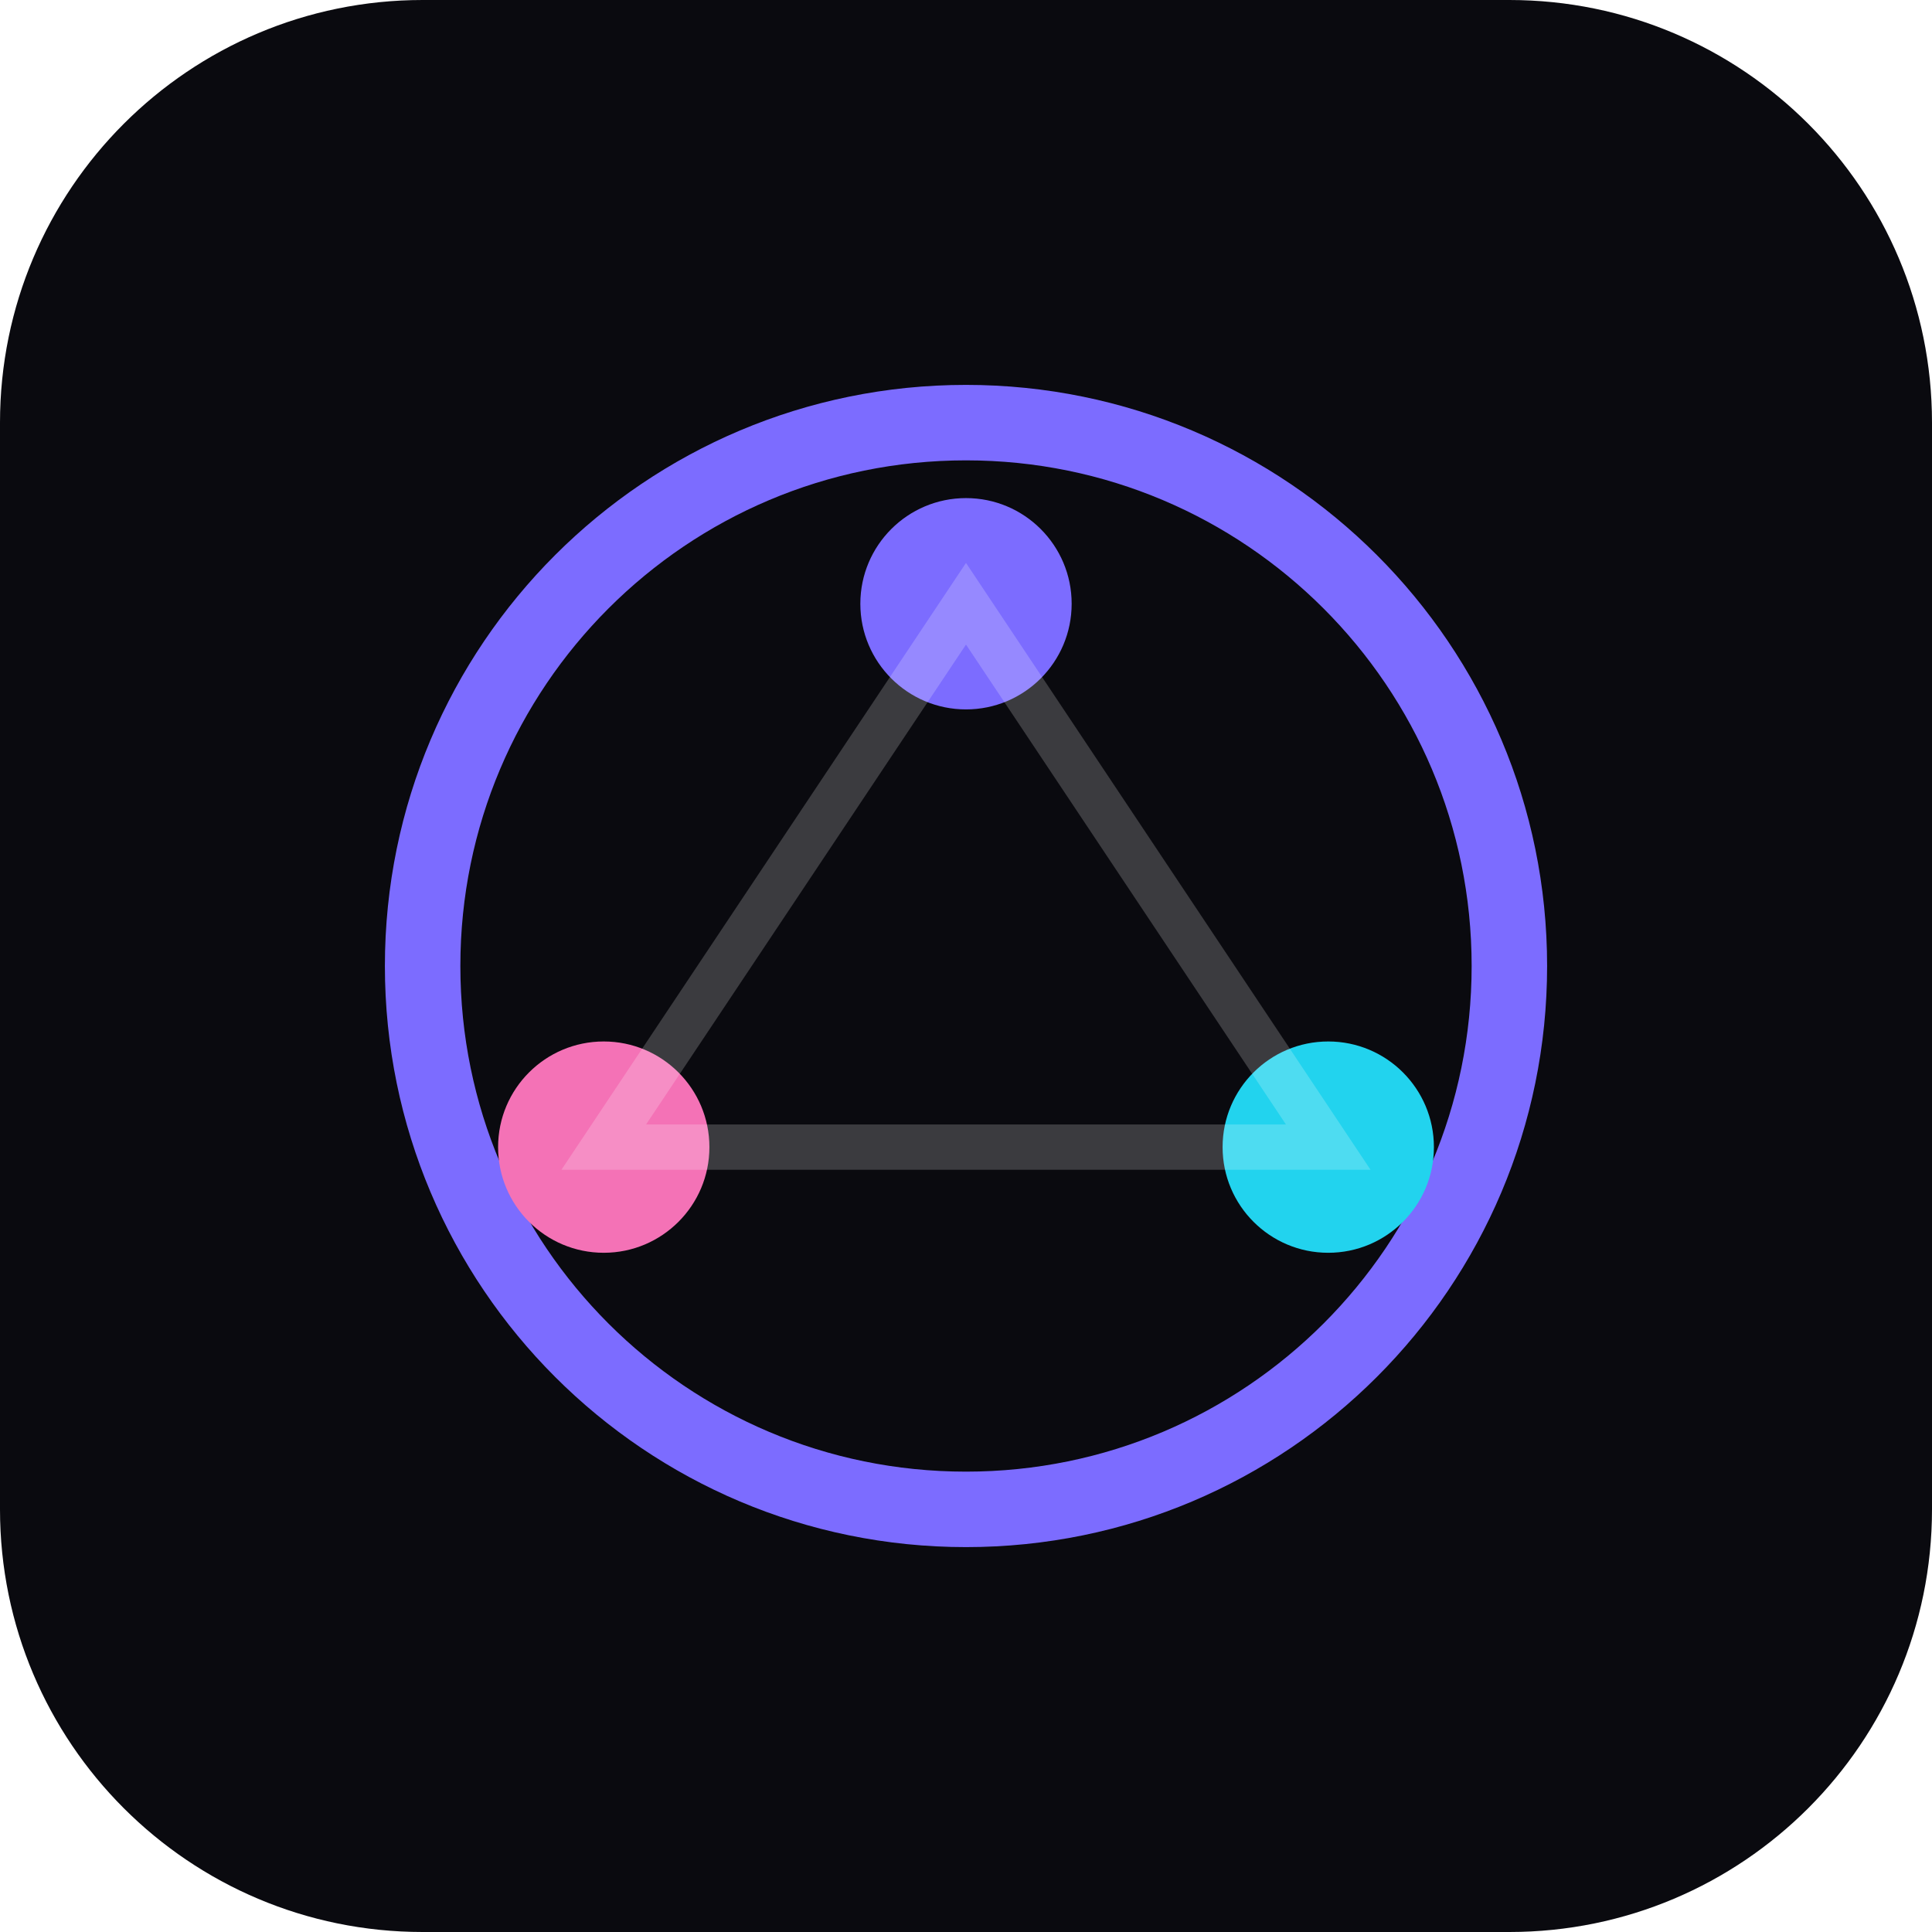
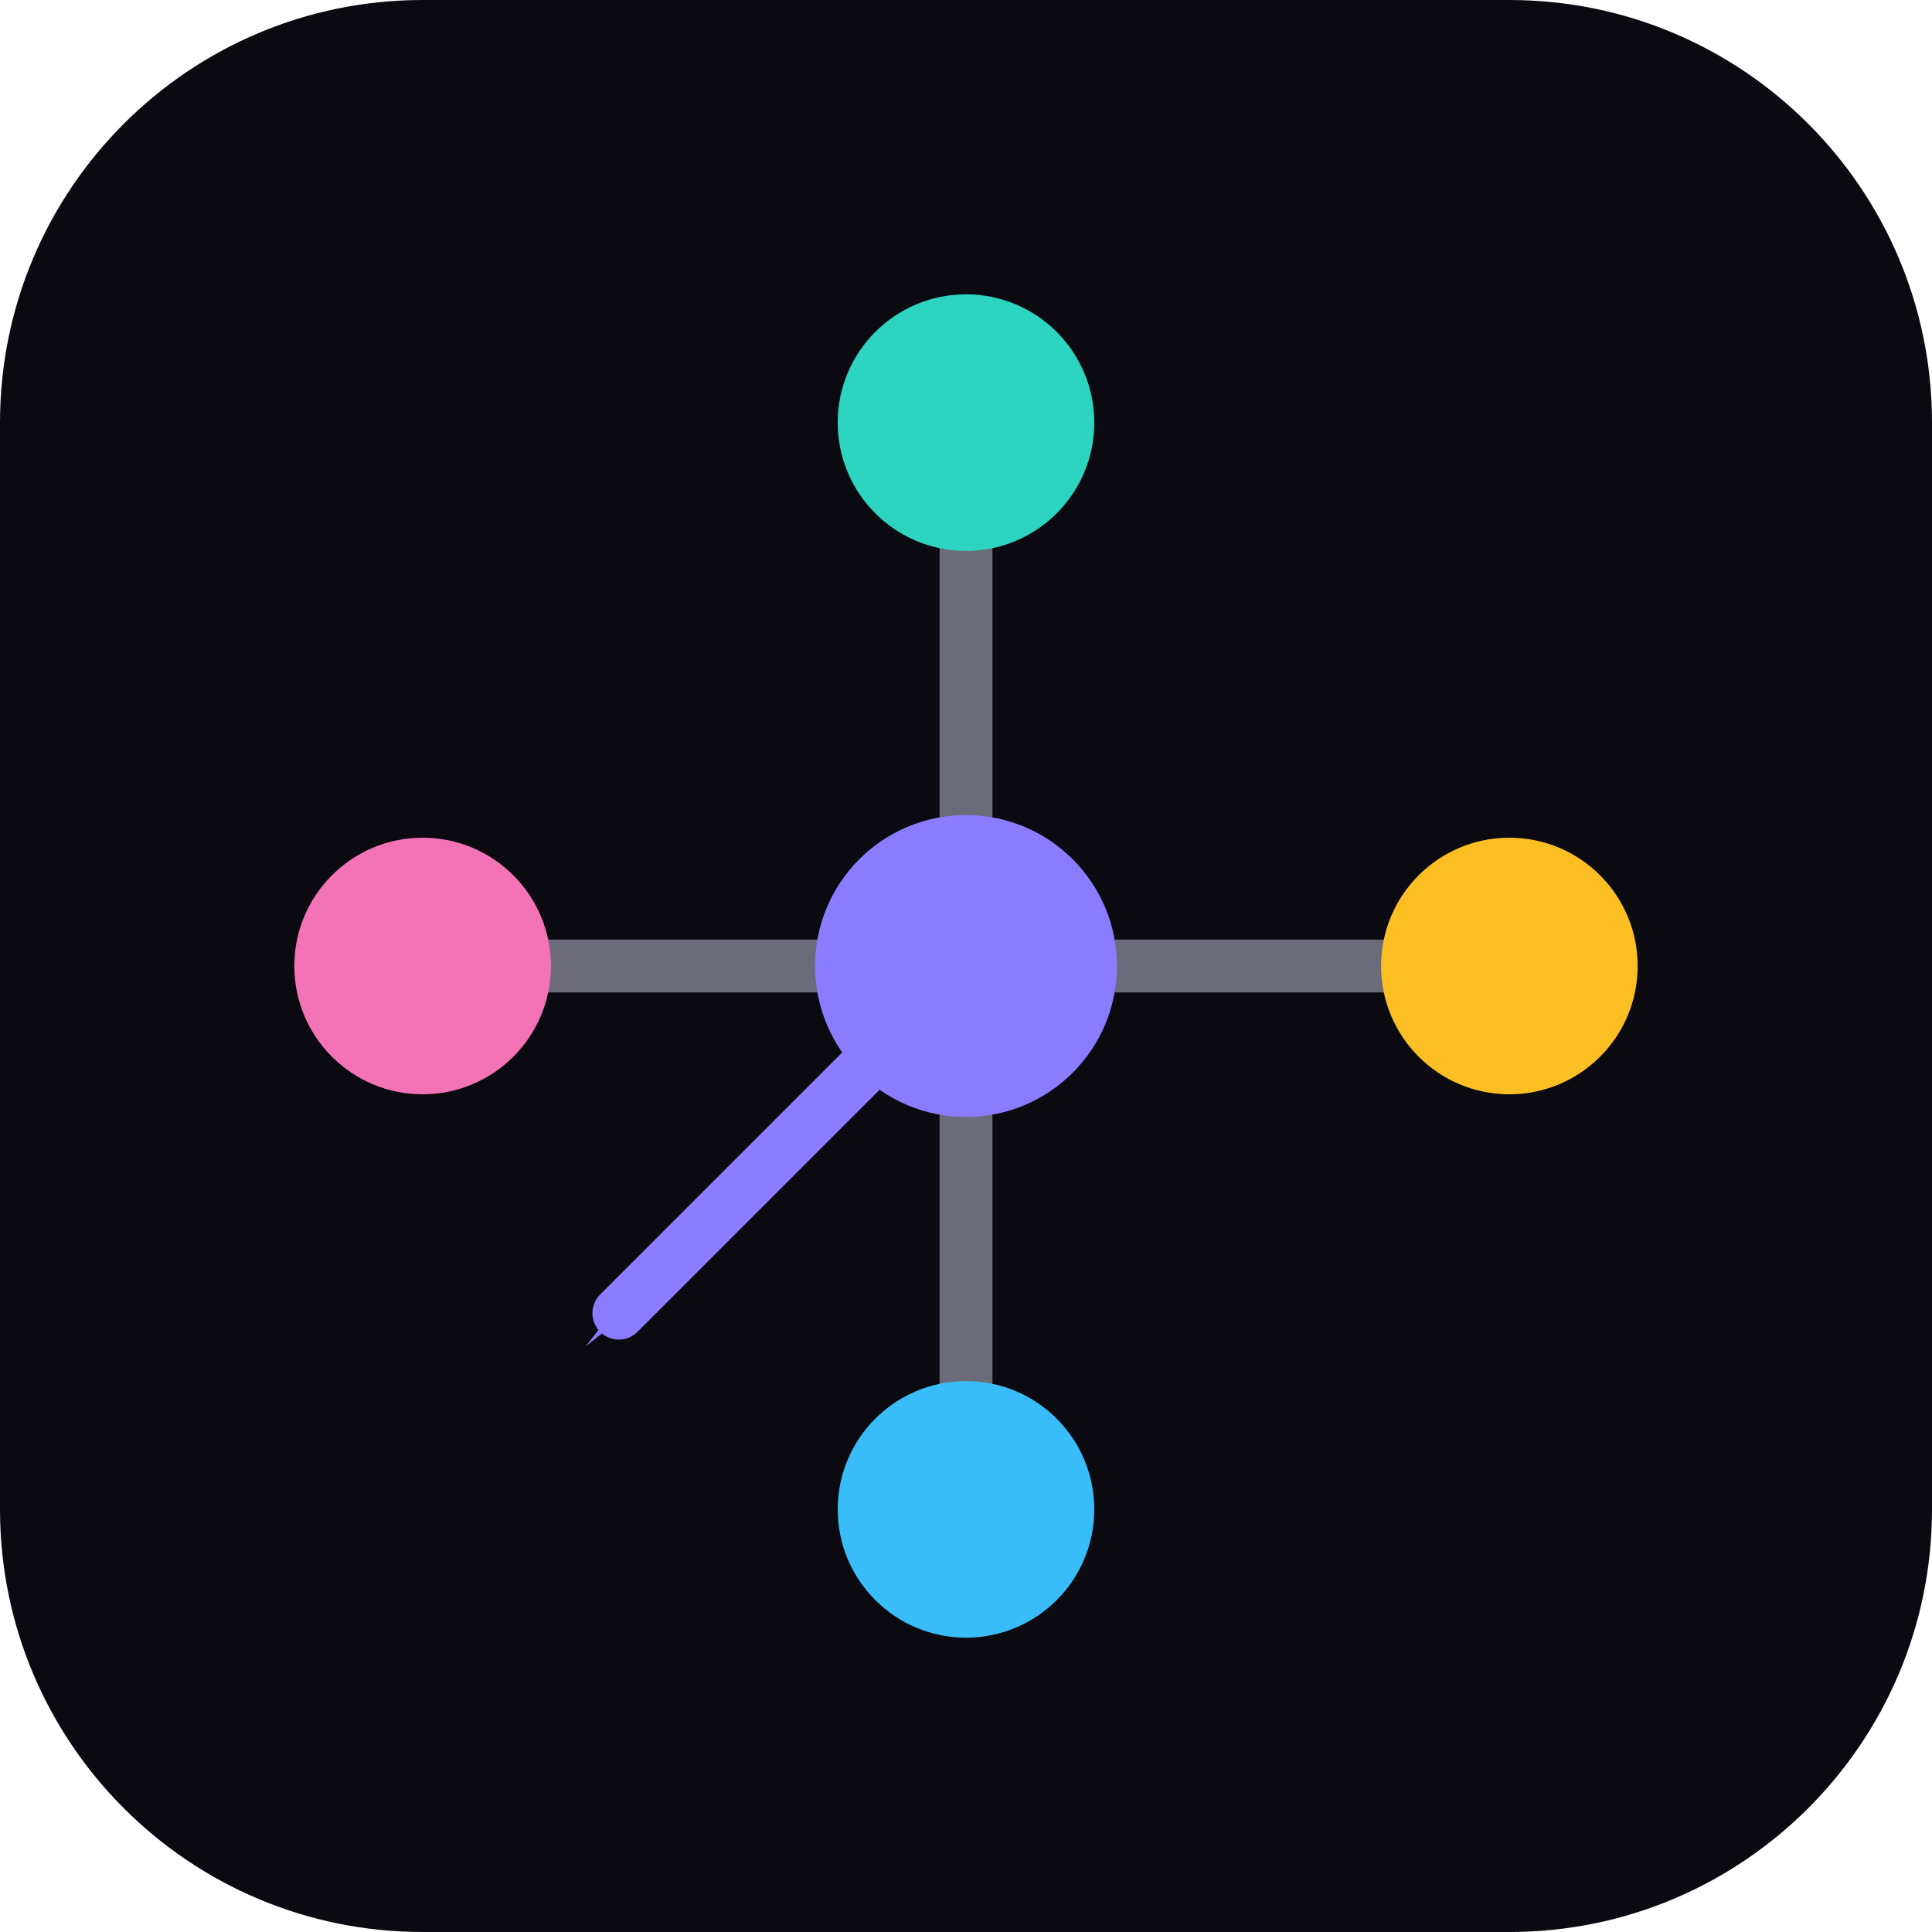
- <svg xmlns="http://www.w3.org/2000/svg" viewBox="0 0 64 64" fill="none">
-   <rect width="64" height="64" rx="14" fill="#0a0a0f" />
-   <circle cx="32" cy="32" r="18" stroke="url(#g)" stroke-width="2.5" />
-   <circle cx="32" cy="20" r="3.5" fill="#7c6cff" />
-   <circle cx="44" cy="38" r="3.5" fill="#22d3ee" />
-   <circle cx="20" cy="38" r="3.5" fill="#f472b6" />
-   <path d="M32 20L44 38L20 38Z" stroke="#ffffff33" stroke-width="1.5" fill="none" />
-   <defs>
-     <linearGradient id="g" x1="14" y1="14" x2="50" y2="50">
-       <stop stop-color="#7c6cff" />
-       <stop offset="1" stop-color="#22d3ee" />
-     </linearGradient>
-   </defs>
+ <svg xmlns="http://www.w3.org/2000/svg" viewBox="0 0 64 64" fill="none" role="img" aria-label="AI tech glossary knowledge graph mark">
+   <rect width="64" height="64" rx="14" fill="#0a0a10" />
+   <line x1="32" y1="32" x2="32" y2="14" stroke="#6b6b7a" stroke-width="1.75" stroke-linecap="round" />
+   <line x1="32" y1="32" x2="14" y2="32" stroke="#6b6b7a" stroke-width="1.75" stroke-linecap="round" />
+   <line x1="32" y1="32" x2="50" y2="32" stroke="#6b6b7a" stroke-width="1.75" stroke-linecap="round" />
+   <line x1="32" y1="32" x2="32" y2="50" stroke="#6b6b7a" stroke-width="1.75" stroke-linecap="round" />
+   <line x1="32" y1="32" x2="20.5" y2="43.5" stroke="#8b7cff" stroke-width="1.75" stroke-linecap="round" />
+   <path d="M23.2 41.6 L19.4 44.6 L22.4 40.8 Z" fill="#8b7cff" />
+   <circle cx="32" cy="14" r="4.25" fill="#2dd4bf" />
+   <circle cx="14" cy="32" r="4.25" fill="#f472b6" />
+   <circle cx="50" cy="32" r="4.25" fill="#fbbf24" />
+   <circle cx="32" cy="50" r="4.25" fill="#38bdf8" />
+   <circle cx="32" cy="32" r="5" fill="#8b7cff" />
</svg>
